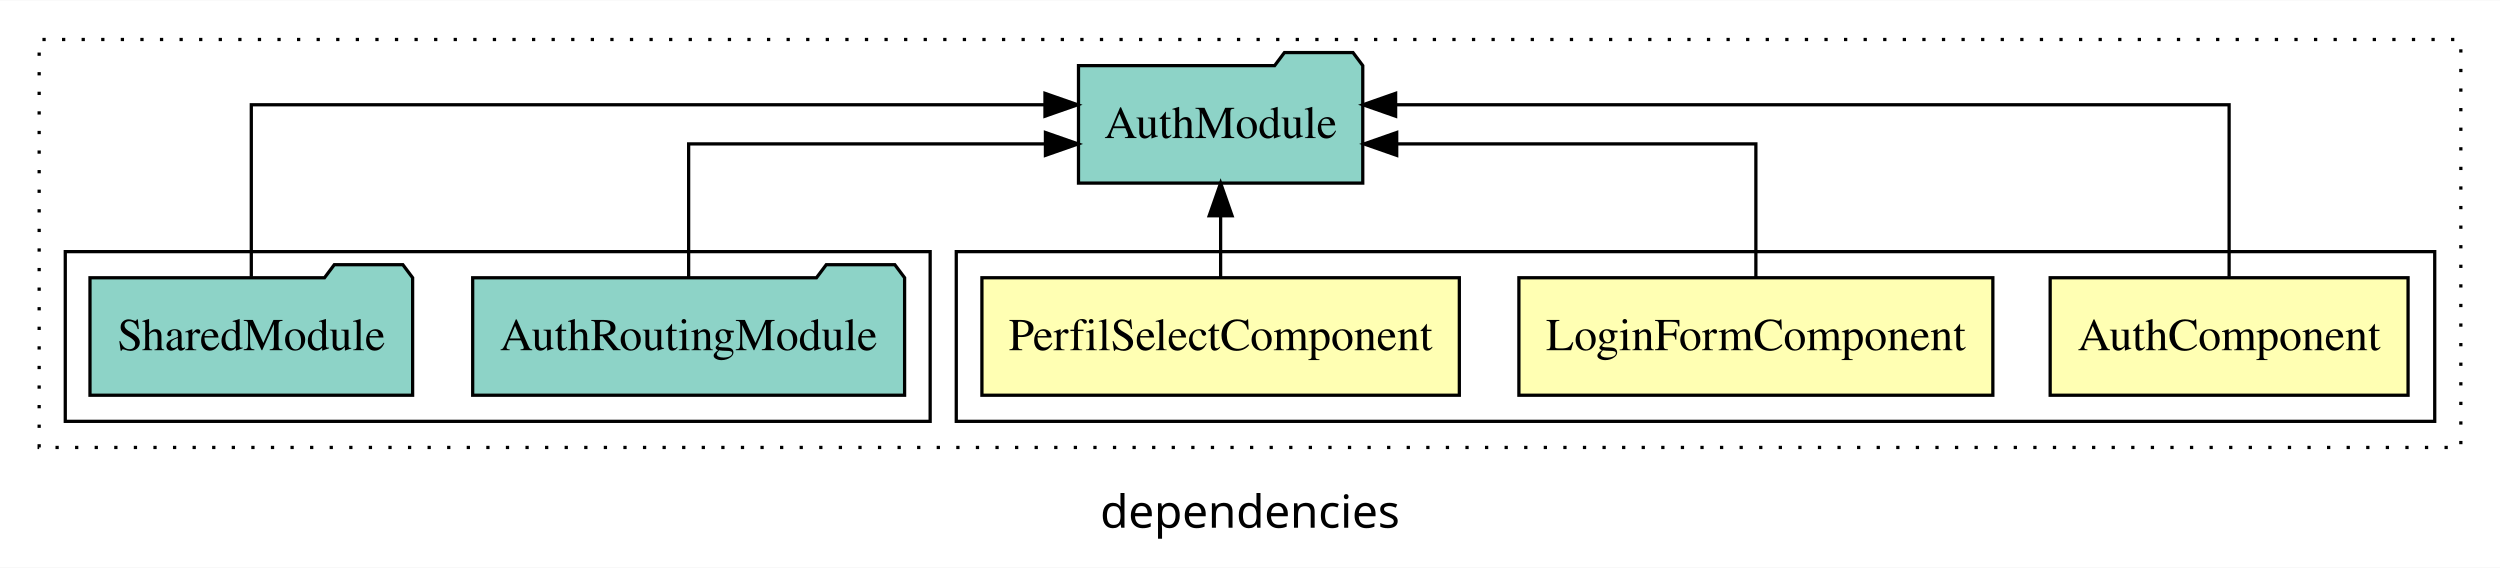
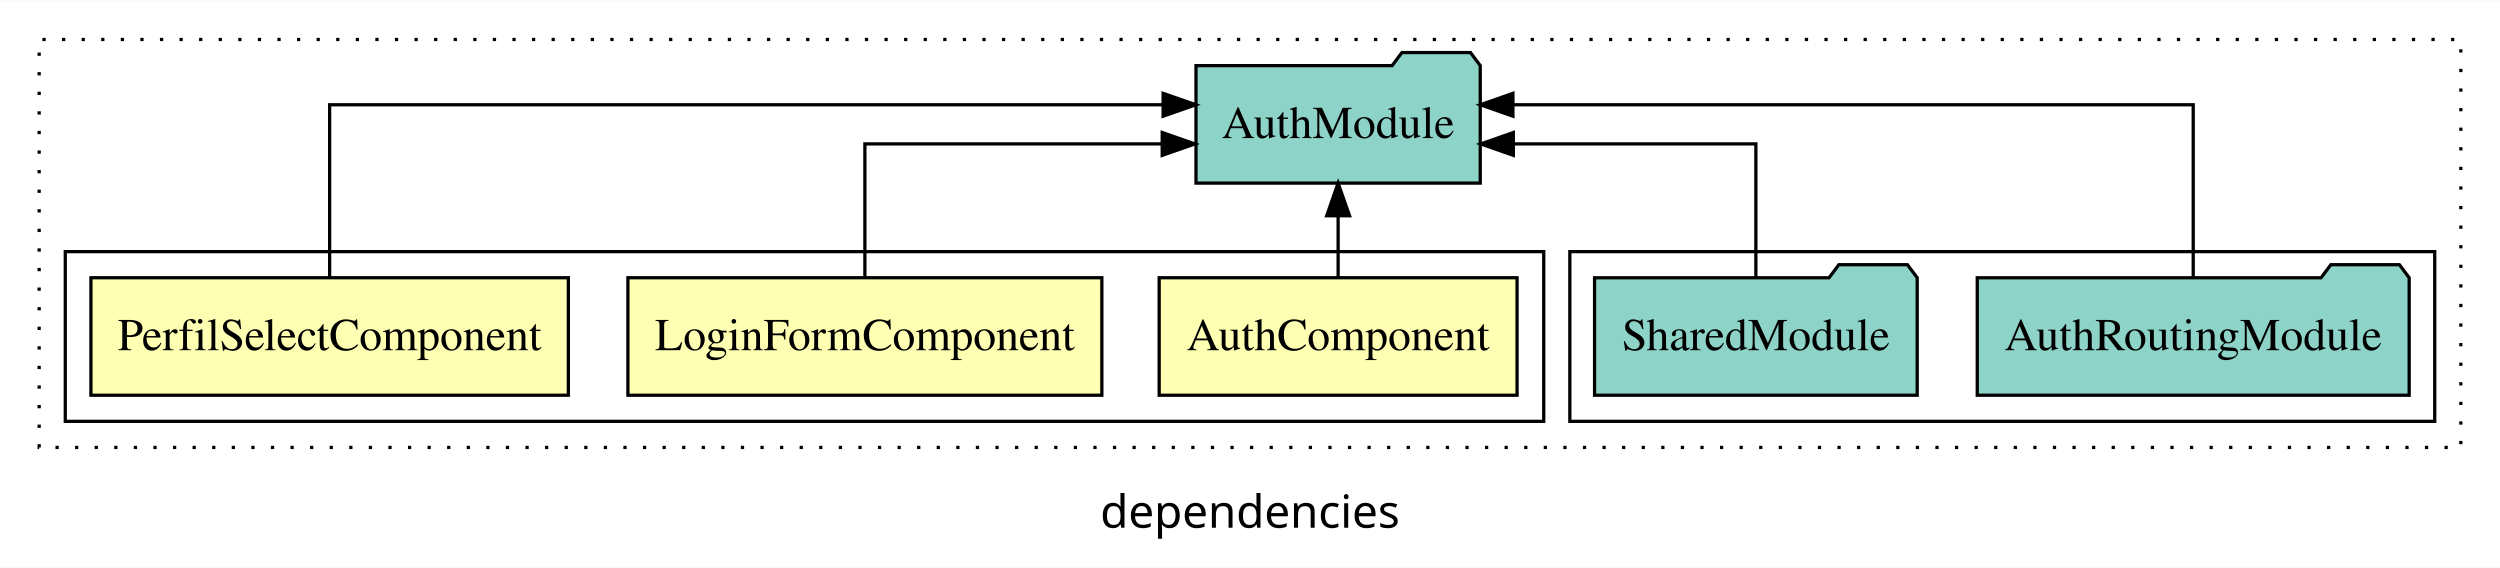
<svg xmlns="http://www.w3.org/2000/svg" width="766pt" height="174pt" viewBox="0.00 0.00 766.00 173.80">
  <g id="graph0" class="graph" transform="scale(1 1) rotate(0) translate(4 169.8)">
    <polygon fill="white" stroke="transparent" points="-4,4 -4,-169.8 762,-169.8 762,4 -4,4" />
    <text text-anchor="middle" x="379" y="-8.2" font-family="sans-serif" font-size="14.00">dependencies</text>
    <g id="clust1" class="cluster">
      <polygon fill="none" stroke="black" stroke-dasharray="1,5" points="8,-32.8 8,-157.8 750,-157.8 750,-32.8 8,-32.8" />
    </g>
+     <g id="clust6" class="cluster">
+       <polygon fill="none" stroke="black" points="477,-40.8 477,-92.8 742,-92.8 742,-40.8 477,-40.8" />
+     </g>
    <g id="clust2" class="cluster">
-       <polygon fill="none" stroke="black" points="289,-40.8 289,-92.8 742,-92.8 742,-40.8 289,-40.8" />
-     </g>
-     <g id="clust6" class="cluster">
-       <polygon fill="none" stroke="black" points="16,-40.8 16,-92.8 281,-92.8 281,-40.8 16,-40.8" />
+       <polygon fill="none" stroke="black" points="16,-40.8 16,-92.8 469,-92.8 469,-40.8 16,-40.8" />
    </g>
    <g id="node1" class="node">
-       <polygon fill="#ffffb3" stroke="black" points="733.83,-84.8 624.17,-84.8 624.17,-48.8 733.83,-48.8 733.83,-84.8" />
-       <text text-anchor="middle" x="679" y="-62.6" font-family="Times,serif" font-size="14.00">AuthComponent</text>
+       <polygon fill="#ffffb3" stroke="black" points="460.83,-84.8 351.17,-84.8 351.17,-48.8 460.83,-48.8 460.83,-84.8" />
+       <text text-anchor="middle" x="406" y="-62.6" font-family="Times,serif" font-size="14.00">AuthComponent</text>
    </g>
    <g id="node4" class="node">
-       <polygon fill="#8dd3c7" stroke="black" points="413.55,-149.8 410.55,-153.8 389.55,-153.8 386.55,-149.8 326.45,-149.8 326.45,-113.8 413.55,-113.8 413.55,-149.8" />
-       <text text-anchor="middle" x="370" y="-127.6" font-family="Times,serif" font-size="14.00">AuthModule</text>
+       <polygon fill="#8dd3c7" stroke="black" points="449.55,-149.8 446.55,-153.8 425.55,-153.8 422.55,-149.8 362.45,-149.8 362.45,-113.8 449.55,-113.8 449.55,-149.8" />
+       <text text-anchor="middle" x="406" y="-127.6" font-family="Times,serif" font-size="14.00">AuthModule</text>
    </g>
    <g id="edge1" class="edge">
-       <path fill="none" stroke="black" d="M679,-85.08C679,-106.12 679,-137.8 679,-137.8 679,-137.8 423.62,-137.8 423.62,-137.8" />
-       <polygon fill="black" stroke="black" points="423.62,-134.3 413.62,-137.8 423.62,-141.3 423.62,-134.3" />
+       <path fill="none" stroke="black" d="M406,-84.91C406,-84.91 406,-103.79 406,-103.79" />
+       <polygon fill="black" stroke="black" points="402.5,-103.79 406,-113.79 409.5,-103.79 402.5,-103.79" />
    </g>
    <g id="node2" class="node">
-       <polygon fill="#ffffb3" stroke="black" points="606.61,-84.8 461.39,-84.8 461.39,-48.8 606.61,-48.8 606.61,-84.8" />
-       <text text-anchor="middle" x="534" y="-62.6" font-family="Times,serif" font-size="14.00">LoginFormComponent</text>
+       <polygon fill="#ffffb3" stroke="black" points="333.61,-84.8 188.39,-84.8 188.39,-48.8 333.61,-48.8 333.61,-84.8" />
+       <text text-anchor="middle" x="261" y="-62.6" font-family="Times,serif" font-size="14.00">LoginFormComponent</text>
    </g>
    <g id="edge2" class="edge">
-       <path fill="none" stroke="black" d="M534,-84.82C534,-102.17 534,-125.8 534,-125.8 534,-125.8 423.95,-125.8 423.95,-125.8" />
-       <polygon fill="black" stroke="black" points="423.95,-122.3 413.95,-125.8 423.95,-129.3 423.95,-122.3" />
+       <path fill="none" stroke="black" d="M261,-84.82C261,-102.17 261,-125.8 261,-125.8 261,-125.8 352.1,-125.8 352.1,-125.8" />
+       <polygon fill="black" stroke="black" points="352.1,-129.3 362.1,-125.8 352.1,-122.3 352.1,-129.3" />
    </g>
    <g id="node3" class="node">
-       <polygon fill="#ffffb3" stroke="black" points="443.14,-84.8 296.86,-84.8 296.86,-48.8 443.14,-48.8 443.14,-84.8" />
-       <text text-anchor="middle" x="370" y="-62.6" font-family="Times,serif" font-size="14.00">PerfilSelectComponent</text>
+       <polygon fill="#ffffb3" stroke="black" points="170.14,-84.8 23.86,-84.8 23.86,-48.8 170.14,-48.8 170.14,-84.8" />
+       <text text-anchor="middle" x="97" y="-62.6" font-family="Times,serif" font-size="14.00">PerfilSelectComponent</text>
    </g>
    <g id="edge3" class="edge">
-       <path fill="none" stroke="black" d="M370,-84.91C370,-84.91 370,-103.79 370,-103.79" />
-       <polygon fill="black" stroke="black" points="366.5,-103.79 370,-113.79 373.5,-103.79 366.5,-103.79" />
+       <path fill="none" stroke="black" d="M97,-85.08C97,-106.12 97,-137.8 97,-137.8 97,-137.8 352.38,-137.8 352.38,-137.8" />
+       <polygon fill="black" stroke="black" points="352.38,-141.3 362.38,-137.8 352.38,-134.3 352.38,-141.3" />
    </g>
    <g id="node5" class="node">
-       <polygon fill="#8dd3c7" stroke="black" points="273.17,-84.8 270.17,-88.8 249.17,-88.8 246.17,-84.8 140.83,-84.8 140.83,-48.8 273.17,-48.8 273.17,-84.8" />
-       <text text-anchor="middle" x="207" y="-62.6" font-family="Times,serif" font-size="14.00">AuthRoutingModule</text>
+       <polygon fill="#8dd3c7" stroke="black" points="734.17,-84.8 731.17,-88.8 710.17,-88.8 707.17,-84.8 601.83,-84.8 601.83,-48.8 734.17,-48.8 734.17,-84.8" />
+       <text text-anchor="middle" x="668" y="-62.6" font-family="Times,serif" font-size="14.00">AuthRoutingModule</text>
    </g>
    <g id="edge4" class="edge">
-       <path fill="none" stroke="black" d="M207,-84.82C207,-102.17 207,-125.8 207,-125.8 207,-125.8 316.32,-125.8 316.32,-125.8" />
-       <polygon fill="black" stroke="black" points="316.32,-129.3 326.32,-125.8 316.32,-122.3 316.32,-129.3" />
+       <path fill="none" stroke="black" d="M668,-85.08C668,-106.12 668,-137.8 668,-137.8 668,-137.8 459.56,-137.8 459.56,-137.8" />
+       <polygon fill="black" stroke="black" points="459.56,-134.3 449.56,-137.8 459.56,-141.3 459.56,-134.3" />
    </g>
    <g id="node6" class="node">
-       <polygon fill="#8dd3c7" stroke="black" points="122.43,-84.8 119.43,-88.8 98.43,-88.8 95.43,-84.8 23.57,-84.8 23.57,-48.8 122.43,-48.8 122.43,-84.8" />
-       <text text-anchor="middle" x="73" y="-62.6" font-family="Times,serif" font-size="14.00">SharedModule</text>
+       <polygon fill="#8dd3c7" stroke="black" points="583.43,-84.8 580.43,-88.8 559.43,-88.8 556.43,-84.8 484.57,-84.8 484.57,-48.8 583.43,-48.8 583.43,-84.8" />
+       <text text-anchor="middle" x="534" y="-62.6" font-family="Times,serif" font-size="14.00">SharedModule</text>
    </g>
    <g id="edge5" class="edge">
-       <path fill="none" stroke="black" d="M73,-85.08C73,-106.12 73,-137.8 73,-137.8 73,-137.8 316.18,-137.8 316.18,-137.8" />
-       <polygon fill="black" stroke="black" points="316.18,-141.3 326.18,-137.8 316.18,-134.3 316.18,-141.3" />
+       <path fill="none" stroke="black" d="M534,-84.82C534,-102.17 534,-125.8 534,-125.8 534,-125.8 459.69,-125.8 459.69,-125.8" />
+       <polygon fill="black" stroke="black" points="459.69,-122.3 449.69,-125.8 459.69,-129.3 459.69,-122.3" />
    </g>
  </g>
</svg>
